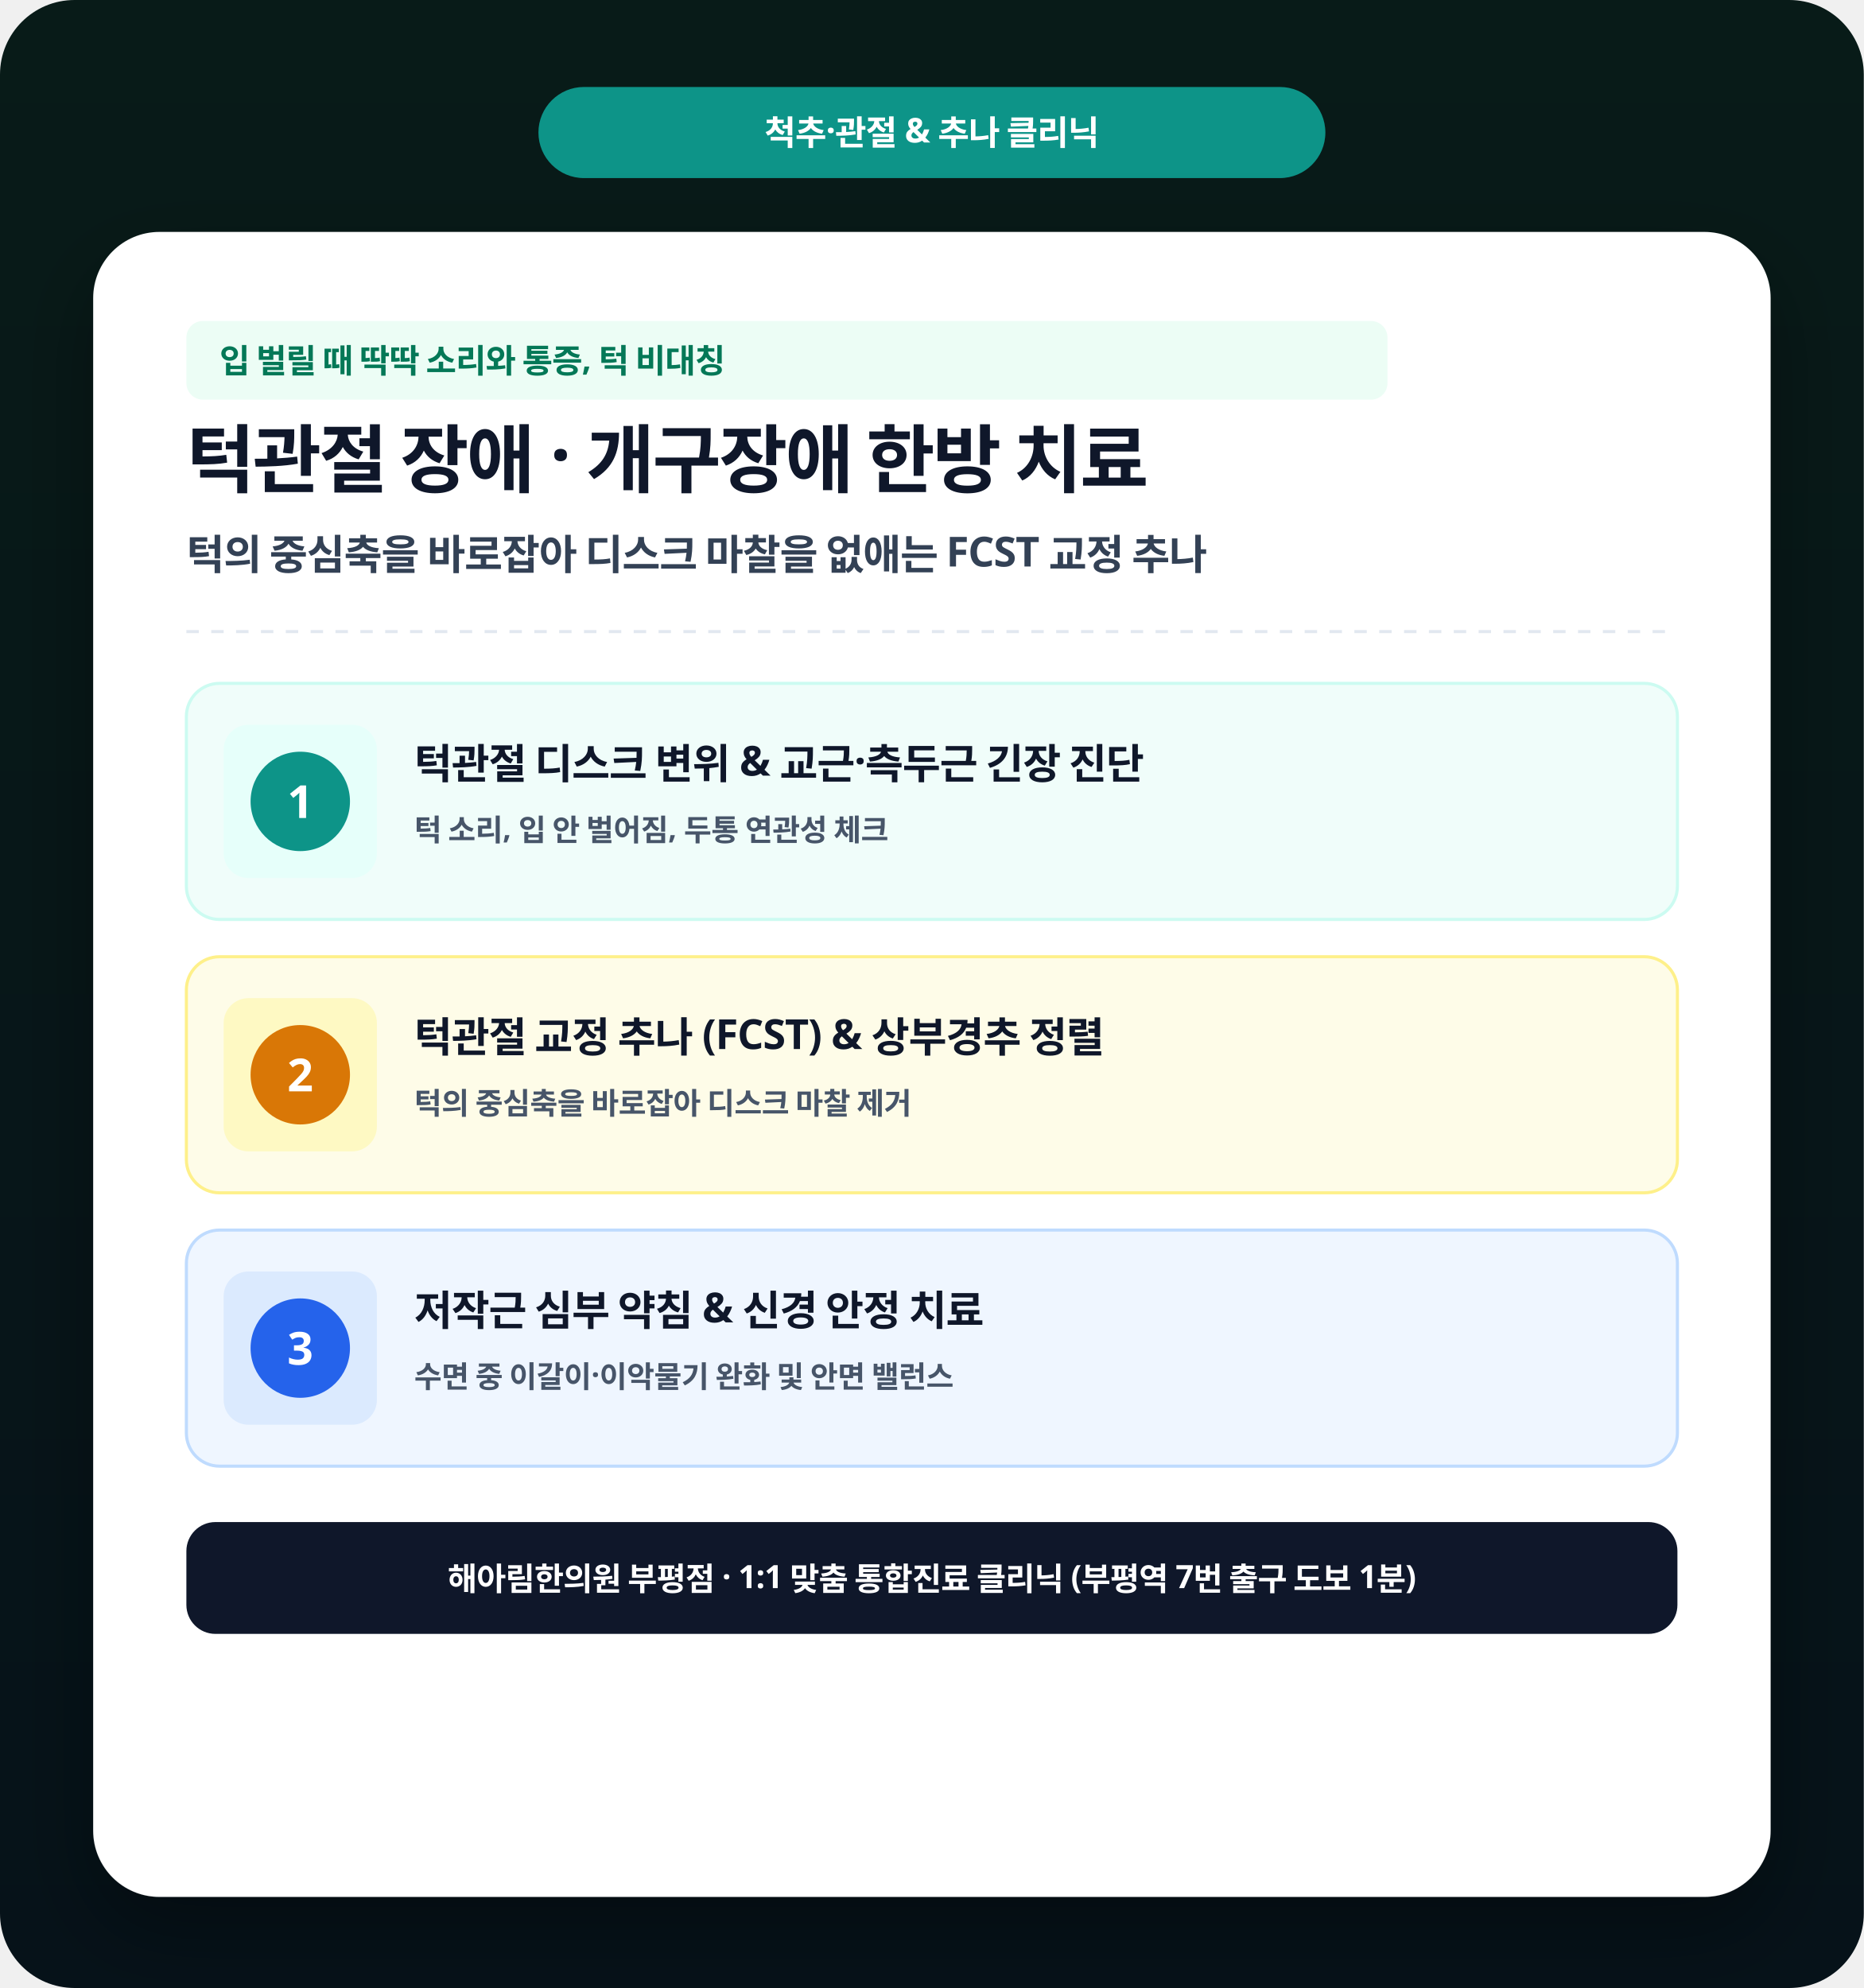
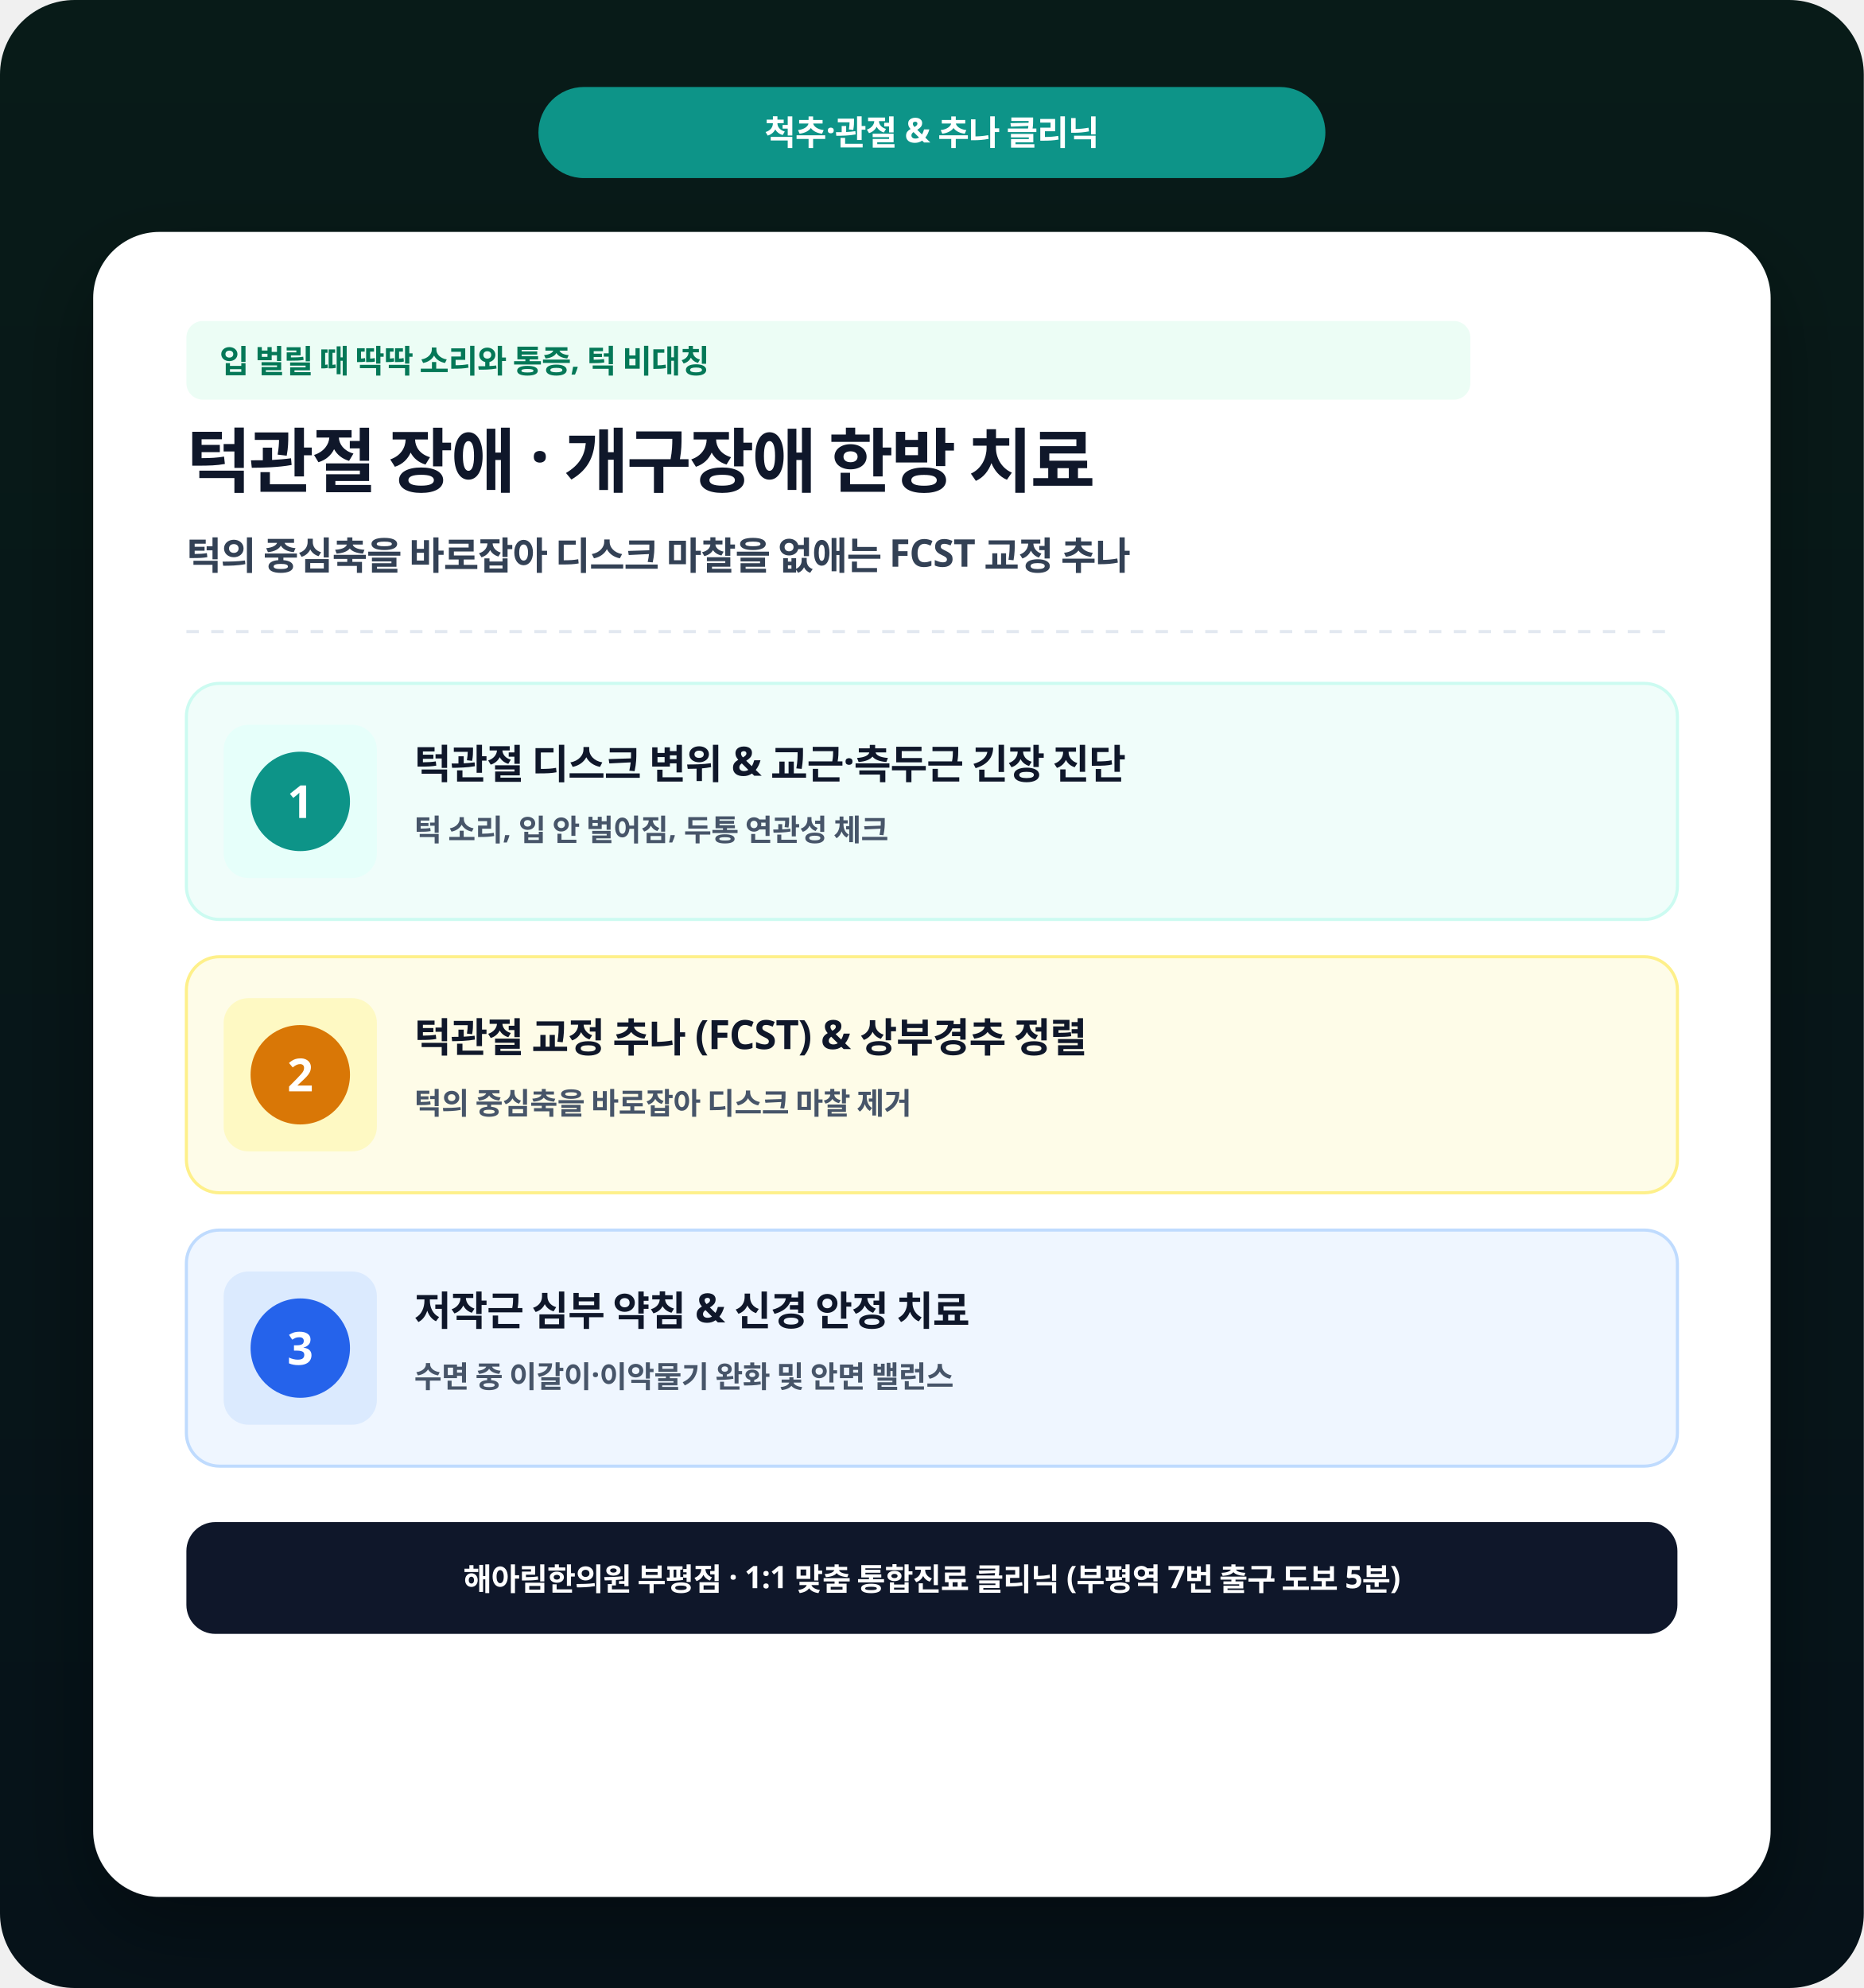
<svg xmlns="http://www.w3.org/2000/svg" width="900" height="960" viewBox="0 0 900 960">
  <defs>
    <linearGradient id="bgGrad" x1="0%" y1="0%" x2="0%" y2="100%">
      <stop offset="0%" stop-color="#081b18" />
      <stop offset="100%" stop-color="#061219" />
    </linearGradient>
    <filter id="cardShadow" x="-10%" y="-10%" width="120%" height="120%">
      <feDropShadow dx="0" dy="16" stdDeviation="20" flood-color="#000000" flood-opacity="0.35" />
    </filter>
  </defs>
  <rect x="0" y="0" width="900" height="960" rx="36" fill="url(#bgGrad)" />
  <g transform="translate(450, 64)">
    <rect x="-190" y="-22" width="380" height="44" rx="22" fill="#0d9488" />
    <text x="0" y="6" font-size="16.5" font-weight="900" fill="#ffffff" text-anchor="middle" font-family="Pretendard, 'Malgun Gothic', sans-serif" letter-spacing="-0.02em">
      척추·관절 &amp; 추나 클리닉
    </text>
  </g>
  <g filter="url(#cardShadow)">
    <rect x="45" y="112" width="810" height="804" rx="32" fill="#ffffff" />
  </g>
  <g transform="translate(90, 155)">
-     <rect x="0" y="0" width="580" height="38" rx="8" fill="#ecfdf5" />
-     <text x="16" y="25" font-size="16" font-weight="900" fill="#047857" font-family="Pretendard, 'Malgun Gothic', sans-serif" letter-spacing="-0.02em">
+     <rect x="0" y="0" width="620" height="38" rx="8" fill="#ecfdf5" />
+     <text x="16" y="25" font-size="15.5" font-weight="900" fill="#047857" font-family="Pretendard, 'Malgun Gothic', sans-serif" letter-spacing="-0.02em">
      입 벌릴 때 딱딱 소리와 통증, 턱 비대칭
    </text>
  </g>
  <g transform="translate(90, 235)">
-     <text font-size="36" font-weight="900" fill="#0f172a" font-family="Pretendard, 'Malgun Gothic', sans-serif" letter-spacing="-0.03em">
+     <text font-size="34" font-weight="900" fill="#0f172a" font-family="Pretendard, 'Malgun Gothic', sans-serif" letter-spacing="-0.03em">
      턱관절 장애 · 개구장애 한방 치료
    </text>
  </g>
  <g transform="translate(90, 275)">
-     <text font-size="20" font-weight="800" fill="#334155" font-family="Pretendard, 'Malgun Gothic', sans-serif" letter-spacing="-0.02em">
+     <text font-size="18.5" font-weight="800" fill="#334155" font-family="Pretendard, 'Malgun Gothic', sans-serif" letter-spacing="-0.02em">
      턱의 중심축을 바로잡아 디스크 마찰을 없애는 FCST 교정 추나
    </text>
  </g>
  <line x1="90" y1="305" x2="810" y2="305" stroke="#e2e8f0" stroke-width="1.5" stroke-dasharray="6,6" />
  <g transform="translate(90, 330)">
    <rect x="0" y="0" width="720" height="114" rx="16" fill="#f0fdfa" stroke="#ccfbf1" stroke-width="1.5" />
    <rect x="18" y="20" width="74" height="74" rx="12" fill="#e6fffa" />
    <circle cx="55" cy="57" r="24" fill="#0d9488" />
    <text x="55" y="65" font-size="22" font-weight="900" fill="#ffffff" text-anchor="middle" font-family="Pretendard, 'Malgun Gothic', sans-serif">1</text>
-     <text x="110" y="46" font-size="20" font-weight="900" fill="#0f172a" font-family="Pretendard, 'Malgun Gothic', sans-serif" letter-spacing="-0.02em">
+     <text x="110" y="46" font-size="19.5" font-weight="900" fill="#0f172a" font-family="Pretendard, 'Malgun Gothic', sans-serif" letter-spacing="-0.02em">
      턱관절 디스크 변위 &amp; 교근·측두근 긴장 진단
    </text>
    <text x="110" y="76" font-size="14.5" font-weight="600" fill="#475569" font-family="Pretendard, 'Malgun Gothic', sans-serif" letter-spacing="-0.01em">
      턱 소리, 입 안 벌어짐, 두통 연관성 체크
    </text>
  </g>
  <g transform="translate(90, 462)">
    <rect x="0" y="0" width="720" height="114" rx="16" fill="#fefce8" stroke="#fef08a" stroke-width="1.5" />
    <rect x="18" y="20" width="74" height="74" rx="12" fill="#fef9c3" />
    <circle cx="55" cy="57" r="24" fill="#d97706" />
    <text x="55" y="65" font-size="22" font-weight="900" fill="#ffffff" text-anchor="middle" font-family="Pretendard, 'Malgun Gothic', sans-serif">2</text>
-     <text x="110" y="46" font-size="20" font-weight="900" fill="#0f172a" font-family="Pretendard, 'Malgun Gothic', sans-serif" letter-spacing="-0.02em">
+     <text x="110" y="46" font-size="19.5" font-weight="900" fill="#0f172a" font-family="Pretendard, 'Malgun Gothic', sans-serif" letter-spacing="-0.02em">
      턱관절 교정 추나 (FCST) &amp; 상부경추 정렬
    </text>
    <text x="110" y="76" font-size="14.5" font-weight="600" fill="#475569" font-family="Pretendard, 'Malgun Gothic', sans-serif" letter-spacing="-0.01em">
      턱의 중심축을 바로잡아 디스크 마찰 제거
    </text>
  </g>
  <g transform="translate(90, 594)">
    <rect x="0" y="0" width="720" height="114" rx="16" fill="#eff6ff" stroke="#bfdbfe" stroke-width="1.5" />
    <rect x="18" y="20" width="74" height="74" rx="12" fill="#dbeafe" />
    <circle cx="55" cy="57" r="24" fill="#2563eb" />
    <text x="55" y="65" font-size="22" font-weight="900" fill="#ffffff" text-anchor="middle" font-family="Pretendard, 'Malgun Gothic', sans-serif">3</text>
-     <text x="110" y="46" font-size="20" font-weight="900" fill="#0f172a" font-family="Pretendard, 'Malgun Gothic', sans-serif" letter-spacing="-0.02em">
+     <text x="110" y="46" font-size="19.5" font-weight="900" fill="#0f172a" font-family="Pretendard, 'Malgun Gothic', sans-serif" letter-spacing="-0.02em">
      저작근 심부 약침 &amp; 신경 안정 치료
    </text>
    <text x="110" y="76" font-size="14.5" font-weight="600" fill="#475569" font-family="Pretendard, 'Malgun Gothic', sans-serif" letter-spacing="-0.01em">
      수면 중 이갈이·이악물기 완화 및 안면 밸런스
    </text>
  </g>
  <g transform="translate(90, 735)">
    <rect x="0" y="0" width="720" height="54" rx="14" fill="#0f172a" />
-     <text x="360" y="33" font-size="15.5" font-weight="800" fill="#ffffff" text-anchor="middle" font-family="Pretendard, 'Malgun Gothic', sans-serif" letter-spacing="-0.02em">
-       해아림한의원 부평점 · 1:1 맞춤 통합진료 클리닉 (부평역 7번 출구 도보 1분)
+     <text x="360" y="33" font-size="15" font-weight="800" fill="#ffffff" text-anchor="middle" font-family="Pretendard, 'Malgun Gothic', sans-serif" letter-spacing="-0.02em">
+       해아림한의원 부평점 · 1:1 맞춤 통합진료 클리닉 (부평역 7번 출구 도보 5분)
    </text>
  </g>
</svg>
